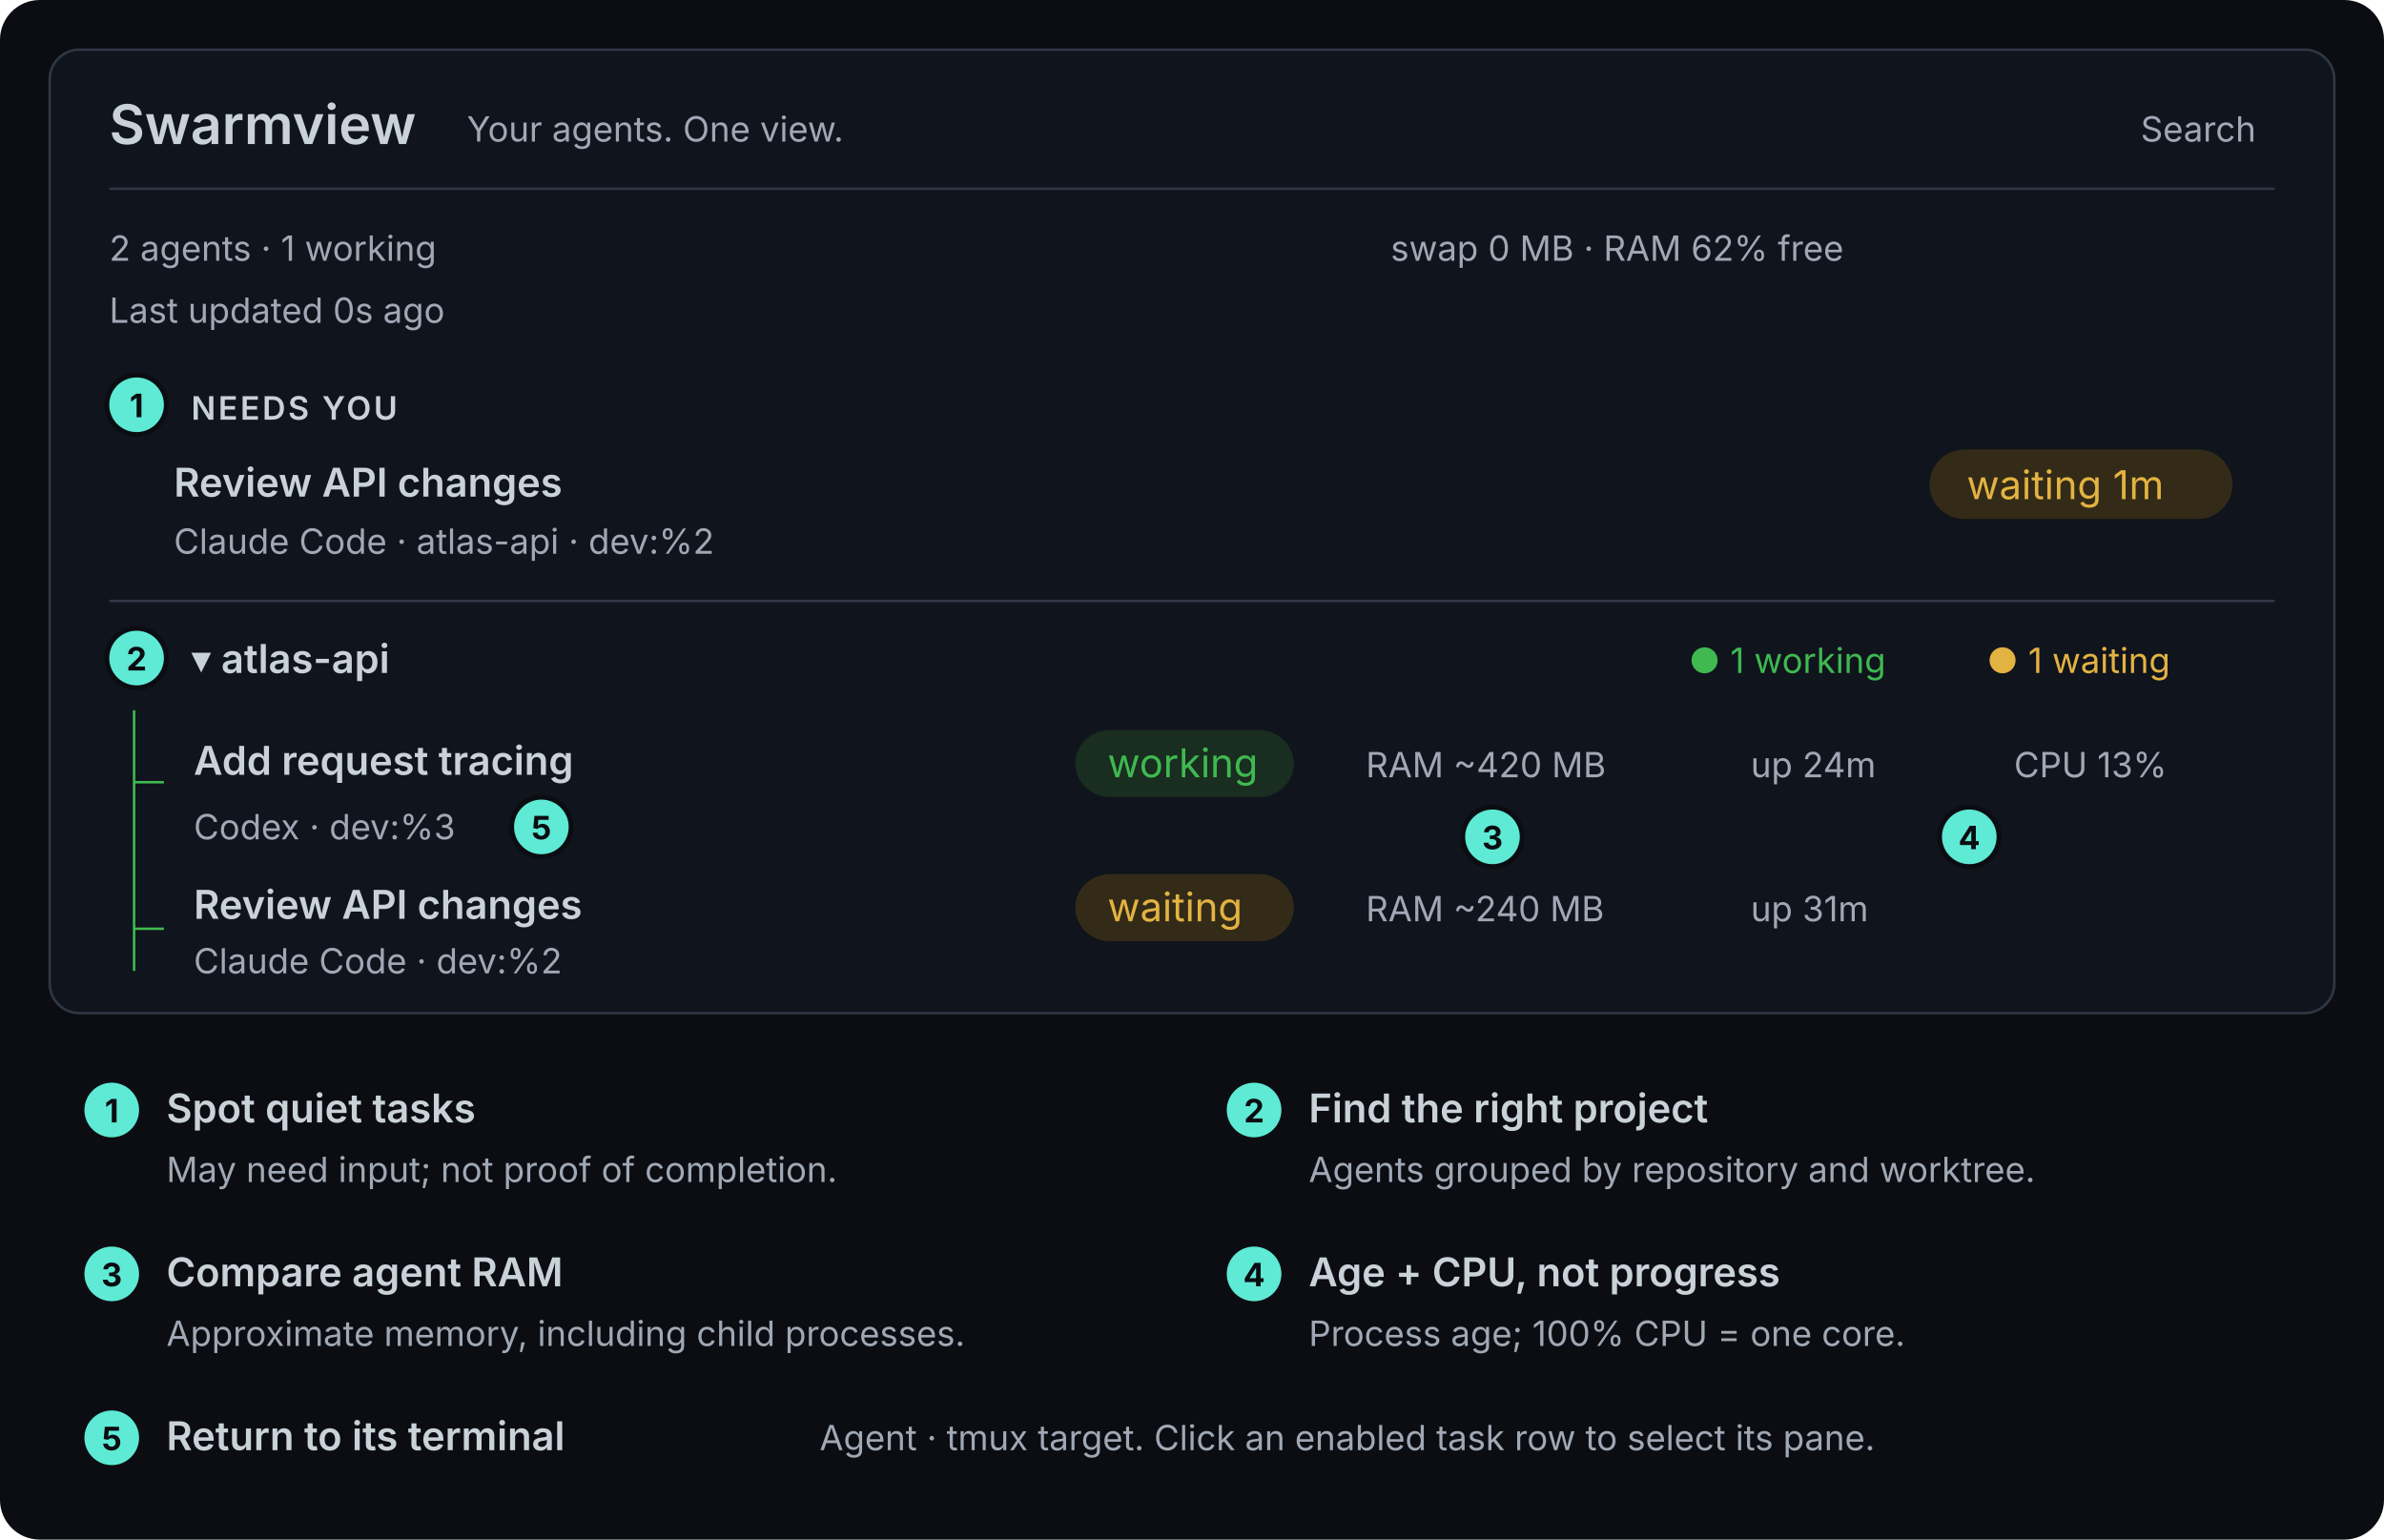
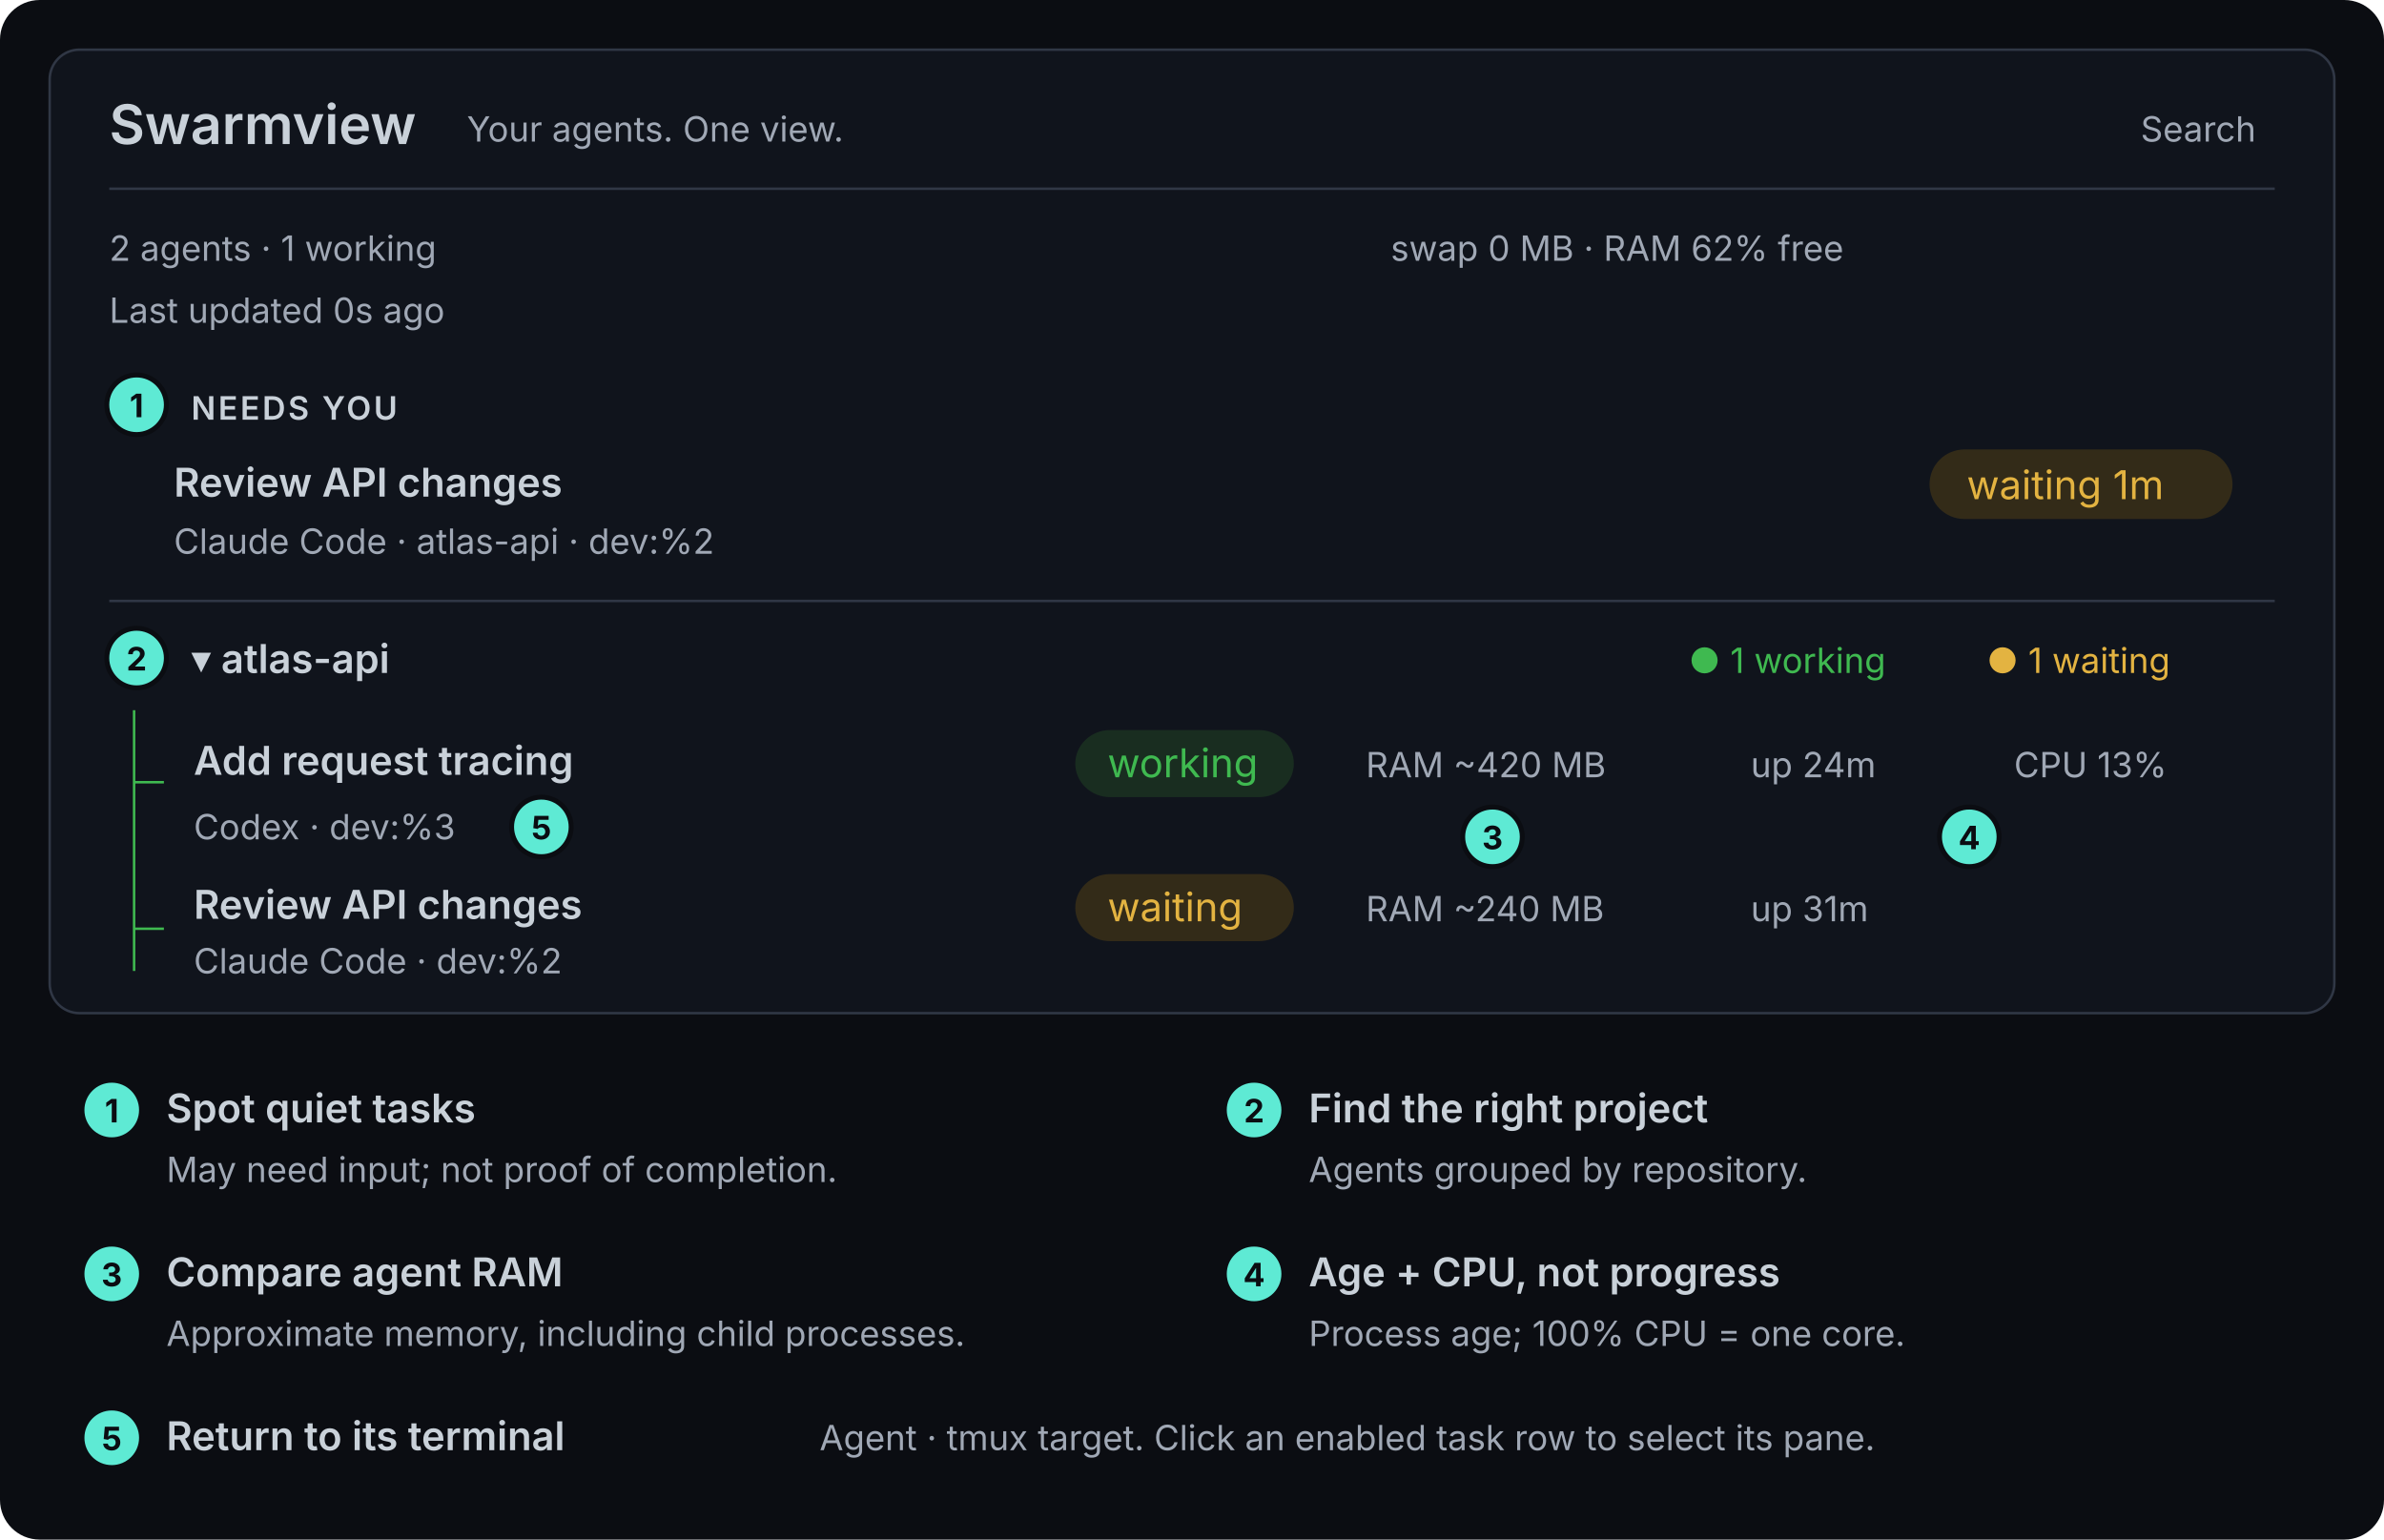
<svg xmlns="http://www.w3.org/2000/svg" width="960" height="620" viewBox="0 0 960 620" role="img" aria-labelledby="title desc">
  <style>
    text { font-family: -apple-system, BlinkMacSystemFont, 'Segoe UI', sans-serif; fill: #c9d1d9; font-size: 16px; }
    .muted { fill: #a0a8b5; font-size: 14px; }
    .heading { font-weight: 600; }
    .green { fill: #3fb950; }
    .amber { fill: #e3b341; }
    .number { fill: #5eead4; stroke: #0b0d12; stroke-width: 2; }
    .digit { fill: #0b0d12; font-size: 13px; font-weight: 700; text-anchor: middle; }
    .rule { stroke: #303745; fill: none; }
  </style>
  <rect width="960" height="620" rx="16" fill="#0b0d12" />
  <rect x="20" y="20" width="920" height="388" rx="12" fill="#10141c" stroke="#303745" />
  <text x="44" y="58" class="heading" style="font-size:22px">Swarmview</text>
  <text x="188" y="57" class="muted">Your agents. One view.</text>
  <text x="862" y="57" class="muted">Search</text>
  <path d="M44 76H916" class="rule" />
  <text x="44" y="105" class="muted">2 agents · 1 working</text>
  <text x="560" y="105" class="muted">swap 0 MB · RAM 62% free</text>
  <text x="44" y="130" class="muted">Last updated 0s ago</text>
  <circle cx="55" cy="163" r="12" class="number" />
  <text x="55" y="168" class="digit">1</text>
  <text x="77" y="169" class="heading" style="font-size:13px;letter-spacing:1px">NEEDS YOU</text>
  <text x="70" y="200" class="heading">Review API changes</text>
  <text x="70" y="223" class="muted">Claude Code · atlas-api · dev:%2</text>
  <rect x="777" y="181" width="122" height="28" rx="14" fill="#332b18" />
  <text x="792" y="201" class="amber">waiting 1m</text>
  <path d="M44 242H916" class="rule" />
  <circle cx="55" cy="265" r="12" class="number" />
  <text x="55" y="270" class="digit">2</text>
  <text x="77" y="271" class="heading">▾ atlas-api</text>
  <text x="680" y="271" class="green" style="font-size:14px">● 1 working</text>
  <text x="800" y="271" class="amber" style="font-size:14px">● 1 waiting</text>
  <path d="M54 286V391M54 315H66M54 374H66" stroke="#3fb950" fill="none" />
  <text x="78" y="312" class="heading">Add request tracing</text>
  <text x="78" y="338" class="muted">Codex · dev:%3</text>
  <circle cx="218" cy="333" r="12" class="number" />
  <text x="218" y="338" class="digit">5</text>
  <rect x="433" y="294" width="88" height="27" rx="14" fill="#192d20" />
  <text x="446" y="313" class="green">working</text>
  <text x="550" y="313" class="muted">RAM ~420 MB</text>
  <circle cx="601" cy="337" r="12" class="number" />
  <text x="601" y="342" class="digit">3</text>
  <text x="705" y="313" class="muted">up 24m</text>
  <text x="811" y="313" class="muted">CPU 13%</text>
  <circle cx="793" cy="337" r="12" class="number" />
  <text x="793" y="342" class="digit">4</text>
  <text x="78" y="370" class="heading">Review API changes</text>
  <text x="78" y="392" class="muted">Claude Code · dev:%2</text>
  <rect x="433" y="352" width="88" height="27" rx="14" fill="#332b18" />
  <text x="446" y="371" class="amber">waiting</text>
  <text x="550" y="371" class="muted">RAM ~240 MB</text>
  <text x="705" y="371" class="muted">up 31m</text>
  <circle cx="45" cy="447" r="12" class="number" />
  <text x="45" y="452" class="digit">1</text>
  <text x="67" y="452" class="heading">Spot quiet tasks</text>
  <text x="67" y="476" class="muted">May need input; not proof of completion.</text>
  <circle cx="505" cy="447" r="12" class="number" />
  <text x="505" y="452" class="digit">2</text>
  <text x="527" y="452" class="heading">Find the right project</text>
-   <text x="527" y="476" class="muted">Agents grouped by repository and worktree.</text>
+   <text x="527" y="476" class="muted">Agents grouped by repository.</text>
  <circle cx="45" cy="513" r="12" class="number" />
  <text x="45" y="518" class="digit">3</text>
  <text x="67" y="518" class="heading">Compare agent RAM</text>
  <text x="67" y="542" class="muted">Approximate memory, including child processes.</text>
  <circle cx="505" cy="513" r="12" class="number" />
  <text x="505" y="518" class="digit">4</text>
  <text x="527" y="518" class="heading">Age + CPU, not progress</text>
  <text x="527" y="542" class="muted">Process age; 100% CPU = one core.</text>
  <circle cx="45" cy="579" r="12" class="number" />
  <text x="45" y="584" class="digit">5</text>
  <text x="67" y="584" class="heading">Return to its terminal</text>
  <text x="330" y="584" class="muted">Agent · tmux target. Click an enabled task row to select its pane.</text>
</svg>
